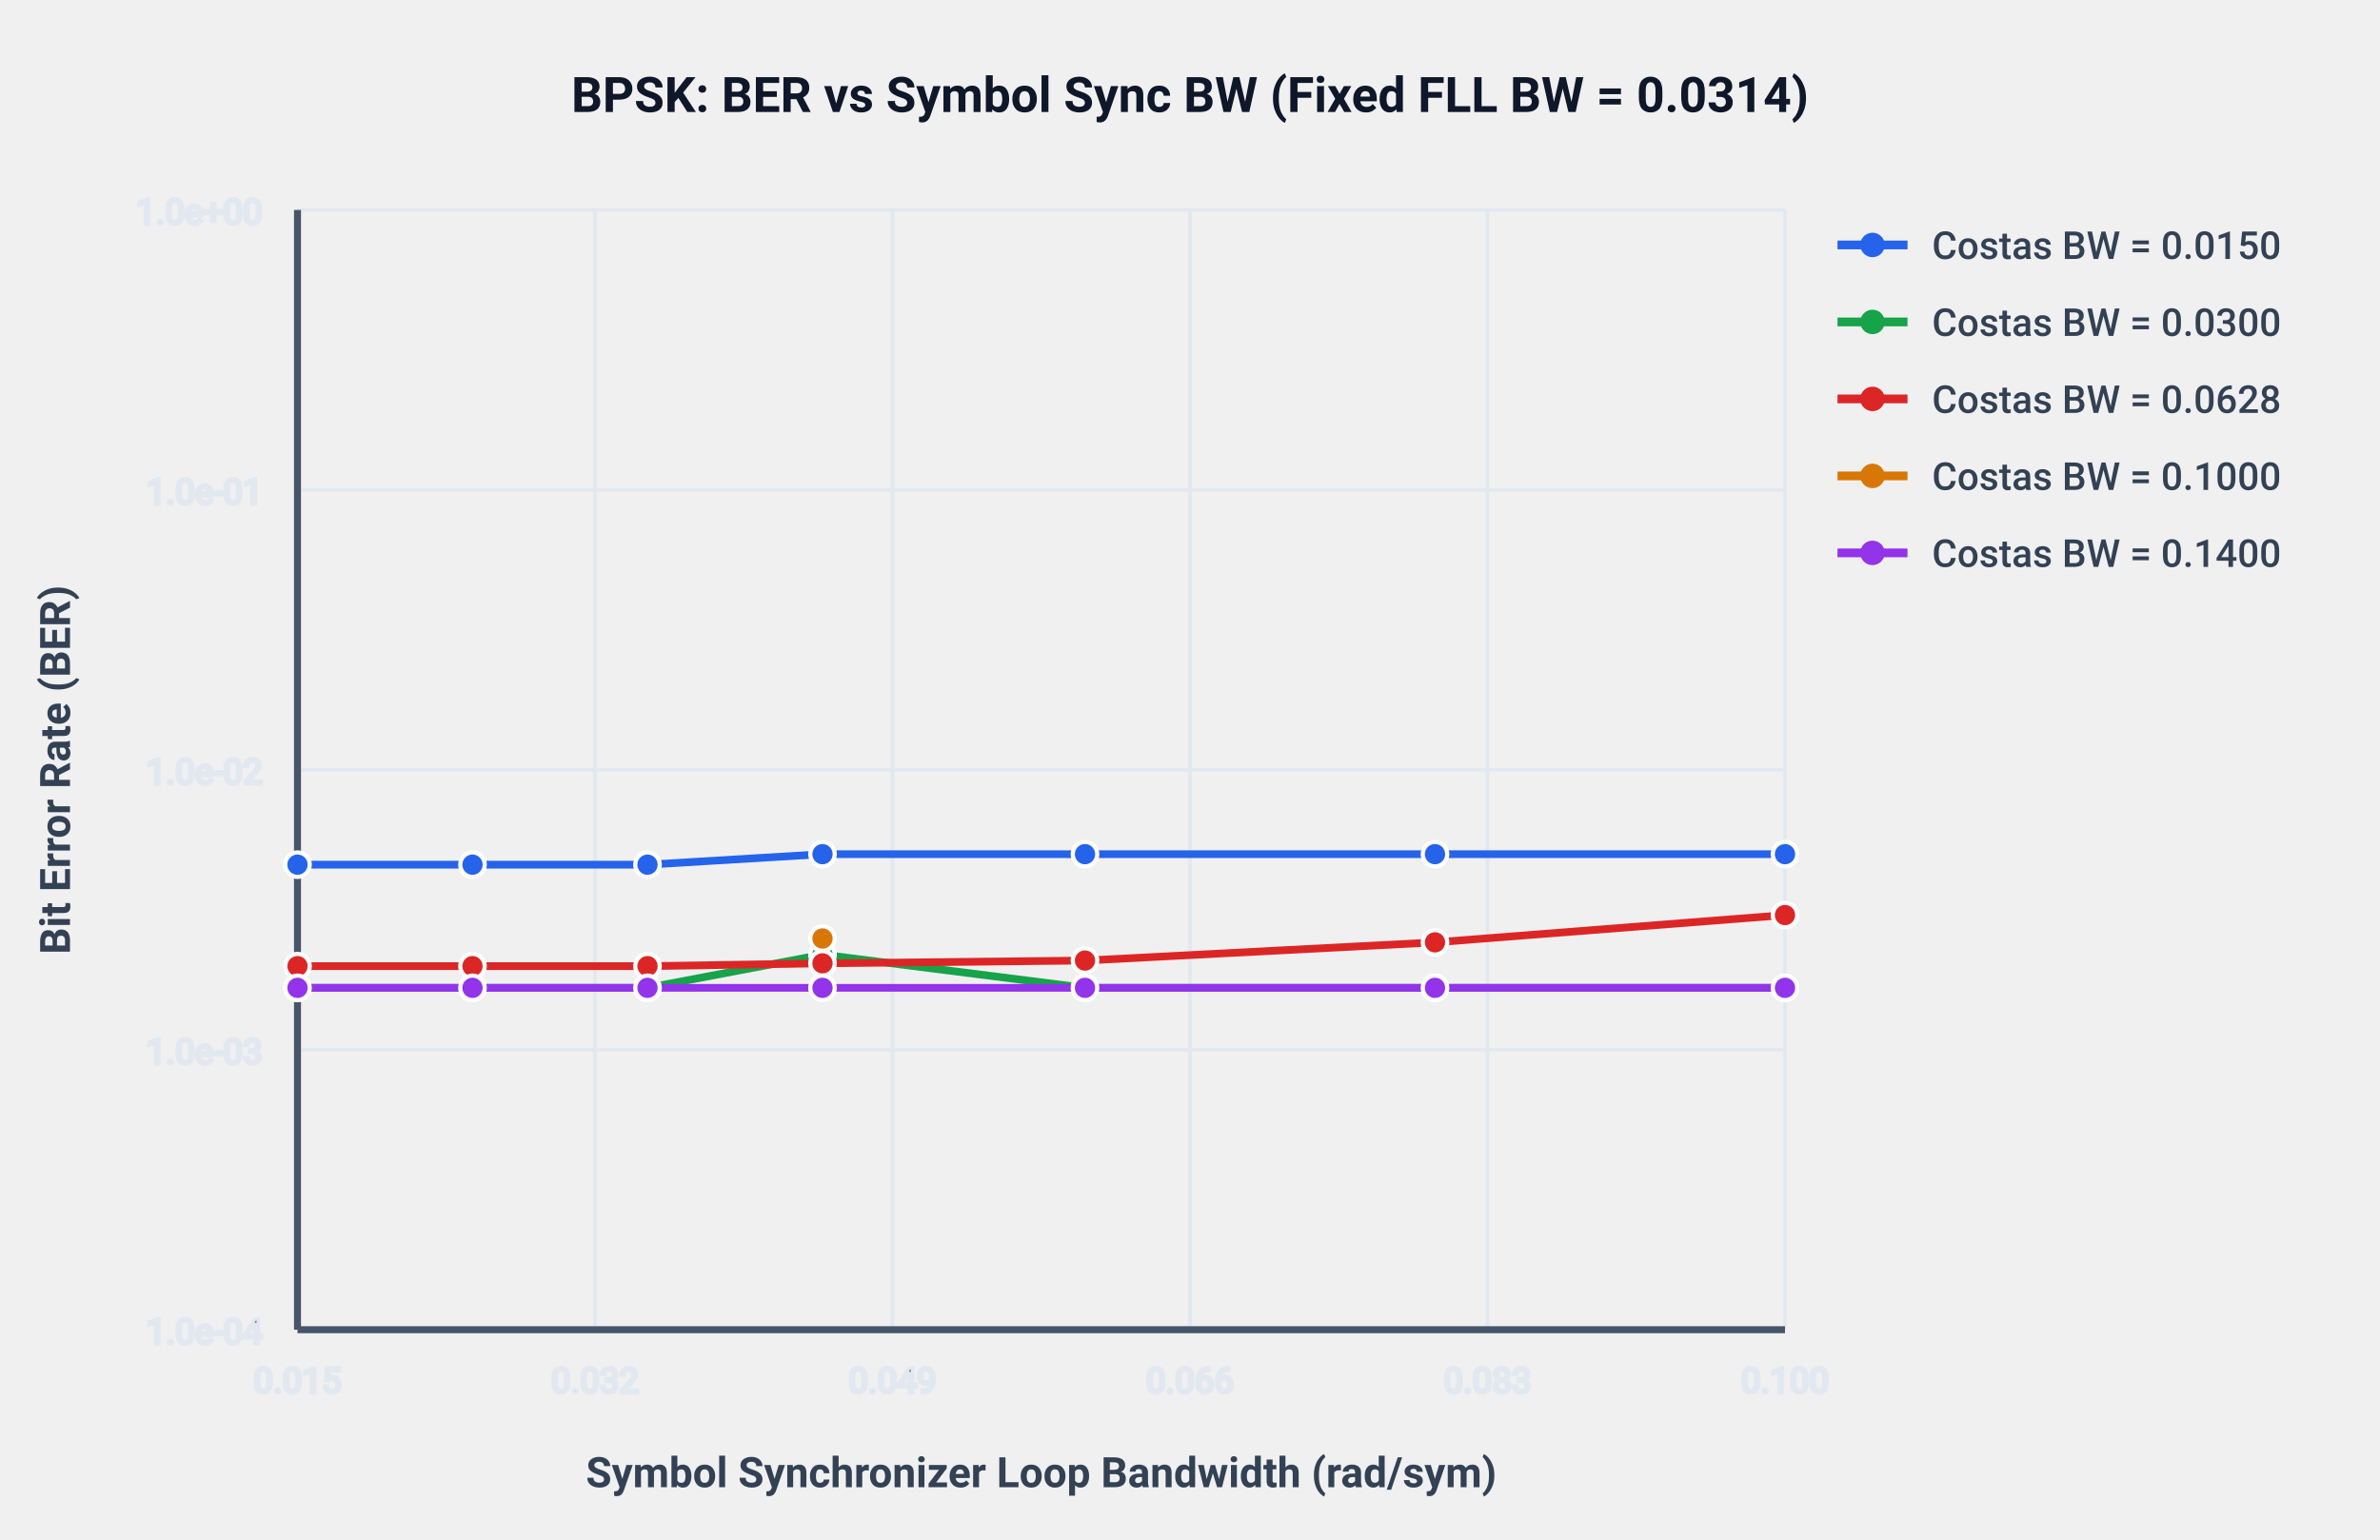
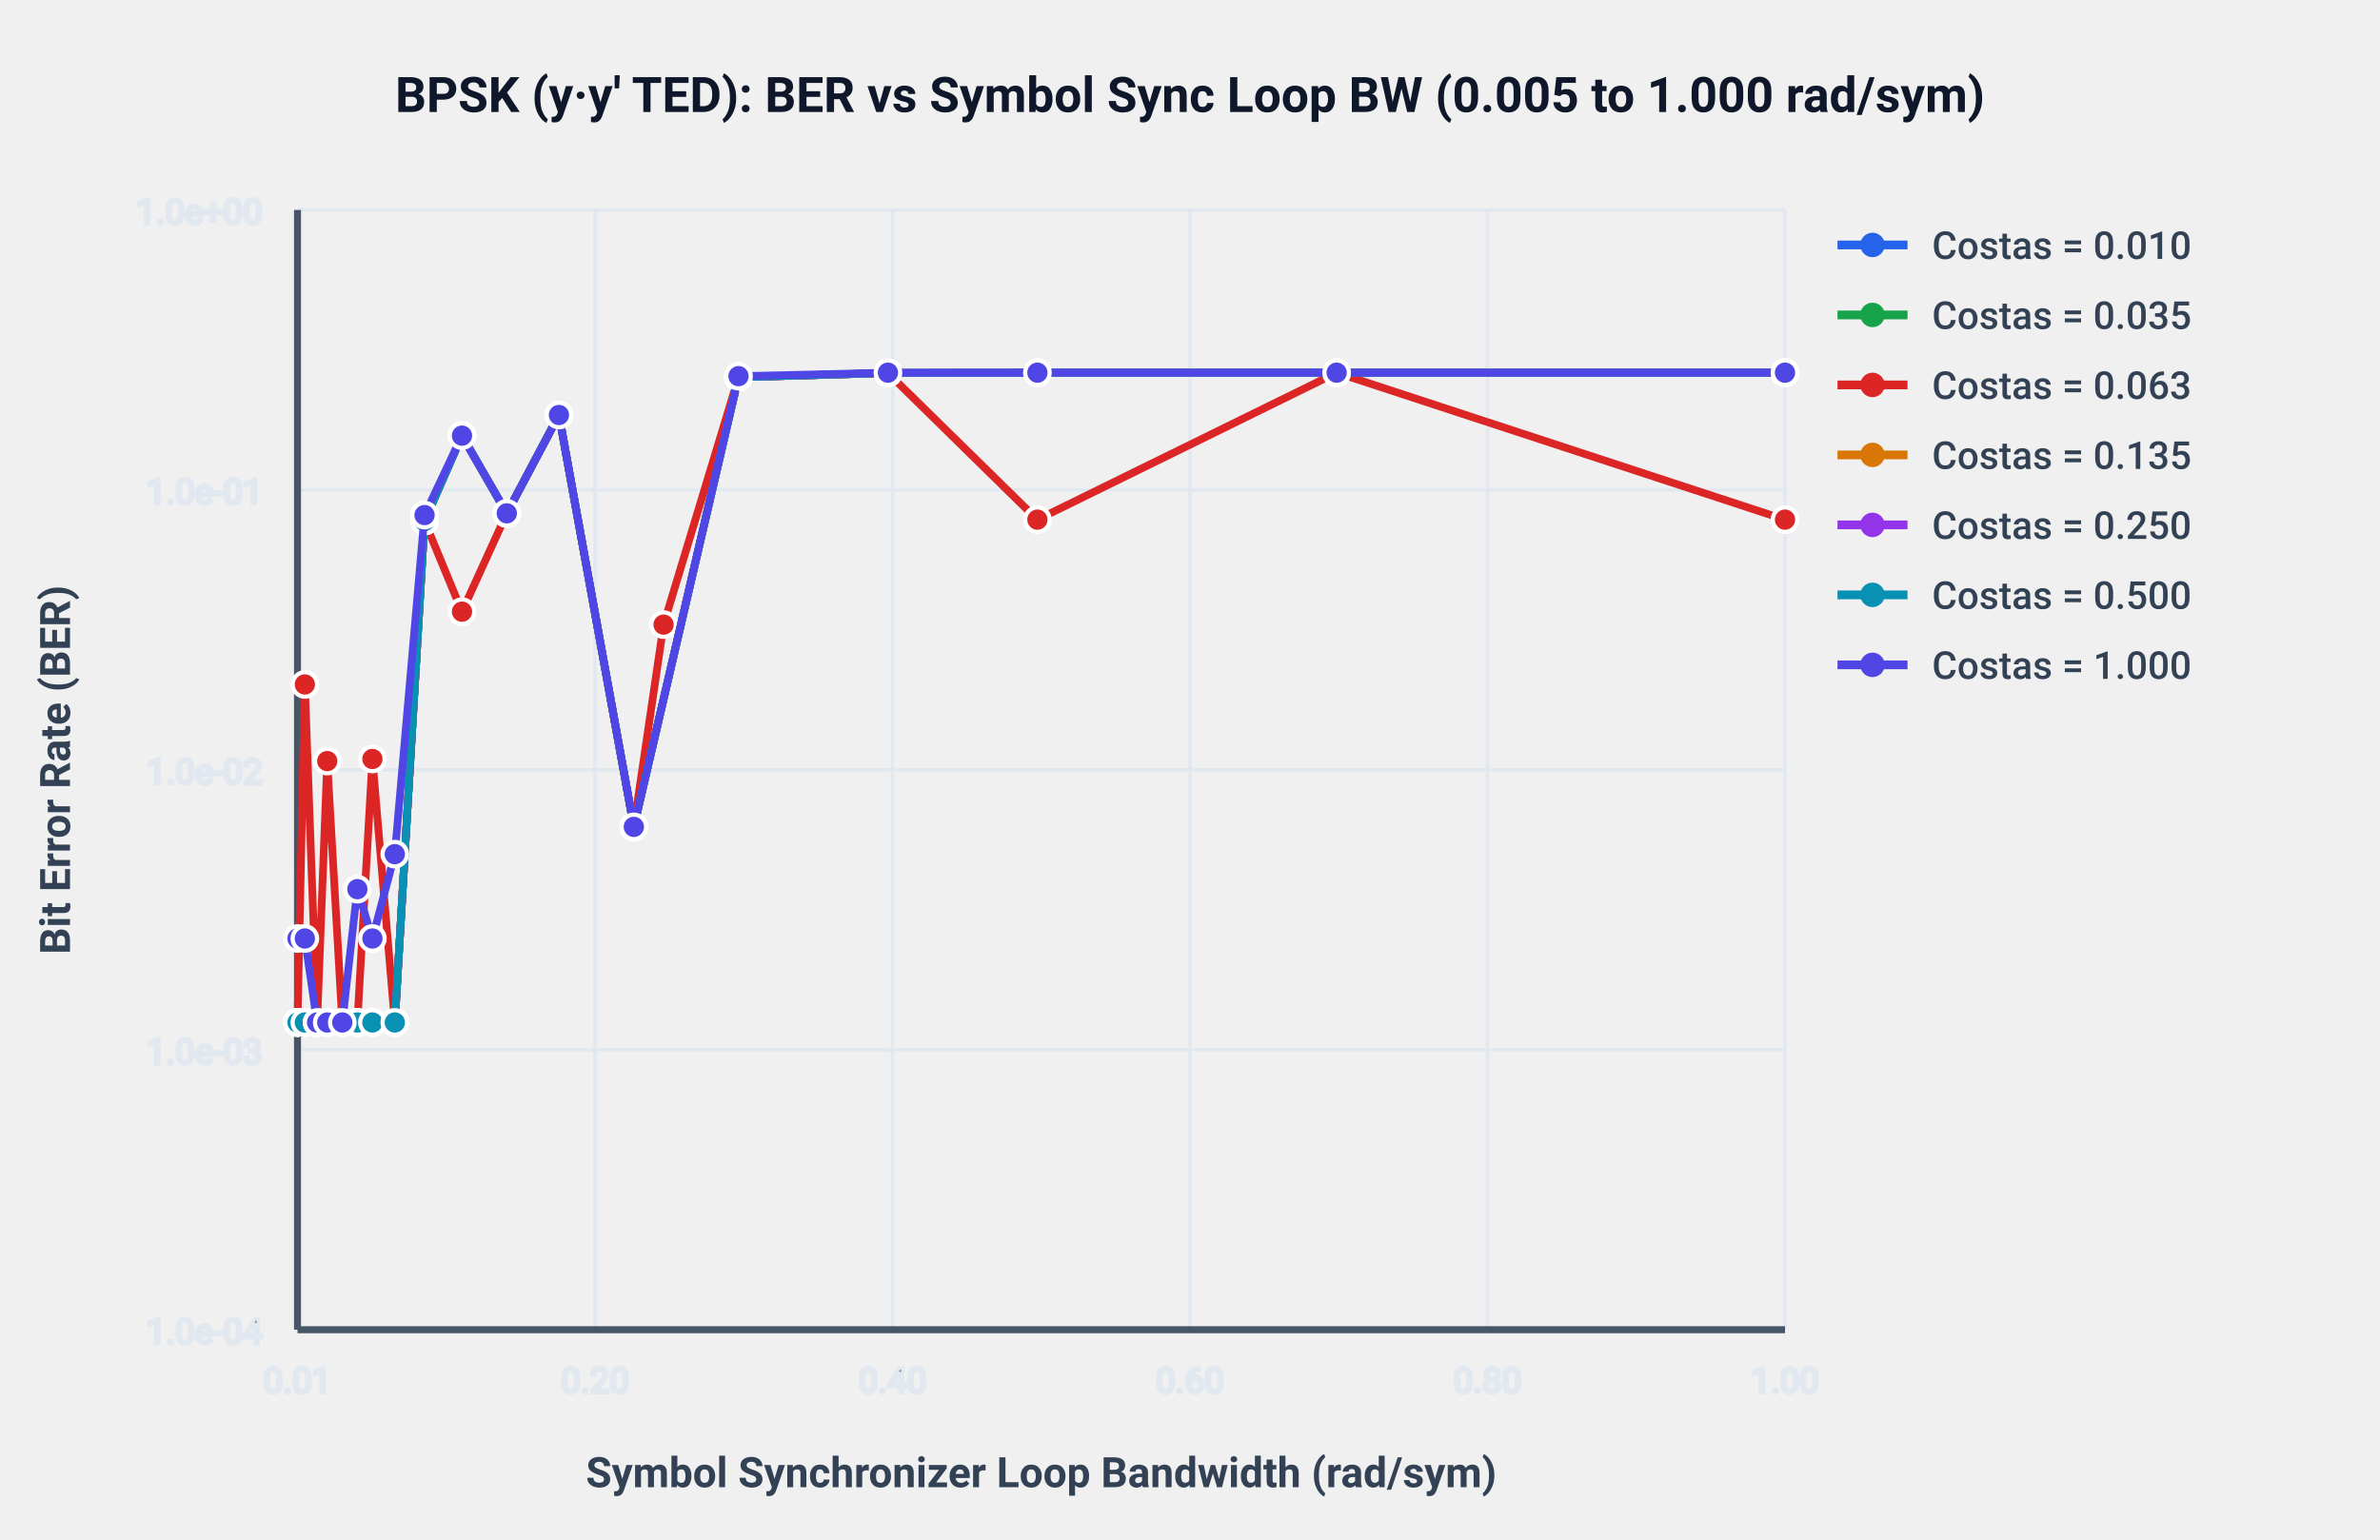
<svg xmlns="http://www.w3.org/2000/svg" viewBox="0 0 680 440" width="680" height="440" style="background:#ffffff; font-family: -apple-system, BlinkMacSystemFont, Segoe UI, Roboto, sans-serif;">
-   <text x="340.0" y="32" text-anchor="middle" font-size="14" font-weight="bold" fill="#0f172a">BPSK: BER vs Symbol Sync BW (Fixed FLL BW = 0.0314)</text>
+   <text x="340.0" y="32" text-anchor="middle" font-size="14" font-weight="bold" fill="#0f172a">BPSK (y·y' TED): BER vs Symbol Sync Loop BW (0.005 to 1.000 rad/sym)</text>
  <g stroke="#e2e8f0" stroke-width="1">
    <line x1="85" y1="60.0" x2="510" y2="60.0" />
    <text x="75" y="64.0" text-anchor="end" font-size="10" fill="#64748b">1.0e+00</text>
    <line x1="85" y1="140.0" x2="510" y2="140.0" />
    <text x="75" y="144.0" text-anchor="end" font-size="10" fill="#64748b">1.0e-01</text>
    <line x1="85" y1="220.0" x2="510" y2="220.0" />
    <text x="75" y="224.0" text-anchor="end" font-size="10" fill="#64748b">1.0e-02</text>
    <line x1="85" y1="300.0" x2="510" y2="300.0" />
    <text x="75" y="304.0" text-anchor="end" font-size="10" fill="#64748b">1.0e-03</text>
    <line x1="85" y1="380.0" x2="510" y2="380.0" />
    <text x="75" y="384.0" text-anchor="end" font-size="10" fill="#64748b">1.0e-04</text>
    <line x1="85.0" y1="60" x2="85.0" y2="380" />
-     <text x="85.0" y="398" text-anchor="middle" font-size="10" fill="#64748b">0.015</text>
+     <text x="85.0" y="398" text-anchor="middle" font-size="10" fill="#64748b">0.01</text>
    <line x1="170.0" y1="60" x2="170.0" y2="380" />
-     <text x="170.0" y="398" text-anchor="middle" font-size="10" fill="#64748b">0.032</text>
+     <text x="170.0" y="398" text-anchor="middle" font-size="10" fill="#64748b">0.20</text>
    <line x1="255.0" y1="60" x2="255.0" y2="380" />
-     <text x="255.0" y="398" text-anchor="middle" font-size="10" fill="#64748b">0.049</text>
+     <text x="255.0" y="398" text-anchor="middle" font-size="10" fill="#64748b">0.40</text>
    <line x1="340.0" y1="60" x2="340.0" y2="380" />
-     <text x="340.0" y="398" text-anchor="middle" font-size="10" fill="#64748b">0.066</text>
+     <text x="340.0" y="398" text-anchor="middle" font-size="10" fill="#64748b">0.60</text>
    <line x1="425.0" y1="60" x2="425.0" y2="380" />
-     <text x="425.0" y="398" text-anchor="middle" font-size="10" fill="#64748b">0.083</text>
-     <line x1="510.0" y1="60" x2="510.0" y2="380" />
-     <text x="510.0" y="398" text-anchor="middle" font-size="10" fill="#64748b">0.100</text>
+     <text x="425.0" y="398" text-anchor="middle" font-size="10" fill="#64748b">0.80</text>
+     <line x1="510" y1="60" x2="510" y2="380" />
+     <text x="510" y="398" text-anchor="middle" font-size="10" fill="#64748b">1.00</text>
  </g>
  <line x1="85" y1="380" x2="510" y2="380" stroke="#475569" stroke-width="2" />
  <line x1="85" y1="60" x2="85" y2="380" stroke="#475569" stroke-width="2" />
  <text x="297.5" y="425" text-anchor="middle" font-size="12" font-weight="600" fill="#334155">Symbol Synchronizer Loop Bandwidth (rad/sym)</text>
  <text transform="rotate(-90)" x="-220.0" y="20" text-anchor="middle" font-size="12" font-weight="600" fill="#334155">Bit Error Rate (BER)</text>
-   <path d="M 85.0 247.1 L 135.0 247.1 L 185.0 247.1 L 235.0 244.1 L 310.0 244.1 L 410.0 244.1 L 510.0 244.1" fill="none" stroke="#2563eb" stroke-width="2.2" />
-   <circle cx="85.0" cy="247.1" r="3.5" fill="#2563eb" stroke="#ffffff" stroke-width="1.2" />
-   <circle cx="135.0" cy="247.1" r="3.5" fill="#2563eb" stroke="#ffffff" stroke-width="1.2" />
-   <circle cx="185.0" cy="247.1" r="3.5" fill="#2563eb" stroke="#ffffff" stroke-width="1.2" />
-   <circle cx="235.0" cy="244.1" r="3.5" fill="#2563eb" stroke="#ffffff" stroke-width="1.2" />
-   <circle cx="310.0" cy="244.1" r="3.5" fill="#2563eb" stroke="#ffffff" stroke-width="1.2" />
-   <circle cx="410.0" cy="244.1" r="3.5" fill="#2563eb" stroke="#ffffff" stroke-width="1.2" />
-   <circle cx="510.0" cy="244.1" r="3.5" fill="#2563eb" stroke="#ffffff" stroke-width="1.2" />
+   <path d="M 85.0 292.2 L 87.1 292.2 L 90.6 292.2 L 93.5 292.2 L 97.8 292.2 L 102.1 292.2 L 106.4 292.2 L 112.8 292.2 L 121.3 148.9 L 132.0 124.5 L 144.8 146.7 L 159.7 118.6 L 181.1 236.3 L 211.0 107.8 L 253.7 106.6 L 296.4 106.5 L 381.9 106.5 L 510.0 106.5" fill="none" stroke="#2563eb" stroke-width="2.2" />
+   <circle cx="85.0" cy="292.2" r="3.5" fill="#2563eb" stroke="#ffffff" stroke-width="1.2" />
+   <circle cx="87.1" cy="292.2" r="3.5" fill="#2563eb" stroke="#ffffff" stroke-width="1.2" />
+   <circle cx="90.6" cy="292.2" r="3.5" fill="#2563eb" stroke="#ffffff" stroke-width="1.2" />
+   <circle cx="93.5" cy="292.2" r="3.5" fill="#2563eb" stroke="#ffffff" stroke-width="1.2" />
+   <circle cx="97.8" cy="292.2" r="3.5" fill="#2563eb" stroke="#ffffff" stroke-width="1.2" />
+   <circle cx="102.1" cy="292.2" r="3.5" fill="#2563eb" stroke="#ffffff" stroke-width="1.2" />
+   <circle cx="106.4" cy="292.2" r="3.5" fill="#2563eb" stroke="#ffffff" stroke-width="1.2" />
+   <circle cx="112.8" cy="292.2" r="3.5" fill="#2563eb" stroke="#ffffff" stroke-width="1.2" />
+   <circle cx="121.3" cy="148.9" r="3.5" fill="#2563eb" stroke="#ffffff" stroke-width="1.2" />
+   <circle cx="132.0" cy="124.5" r="3.5" fill="#2563eb" stroke="#ffffff" stroke-width="1.2" />
+   <circle cx="144.8" cy="146.7" r="3.5" fill="#2563eb" stroke="#ffffff" stroke-width="1.2" />
+   <circle cx="159.7" cy="118.6" r="3.5" fill="#2563eb" stroke="#ffffff" stroke-width="1.2" />
+   <circle cx="181.1" cy="236.3" r="3.5" fill="#2563eb" stroke="#ffffff" stroke-width="1.2" />
+   <circle cx="211.0" cy="107.8" r="3.5" fill="#2563eb" stroke="#ffffff" stroke-width="1.2" />
+   <circle cx="253.7" cy="106.6" r="3.5" fill="#2563eb" stroke="#ffffff" stroke-width="1.2" />
+   <circle cx="296.4" cy="106.5" r="3.5" fill="#2563eb" stroke="#ffffff" stroke-width="1.2" />
+   <circle cx="381.9" cy="106.5" r="3.5" fill="#2563eb" stroke="#ffffff" stroke-width="1.2" />
+   <circle cx="510.0" cy="106.5" r="3.5" fill="#2563eb" stroke="#ffffff" stroke-width="1.2" />
  <line x1="525" y1="70" x2="545" y2="70" stroke="#2563eb" stroke-width="2.5" />
  <circle cx="535" cy="70" r="3.5" fill="#2563eb" />
-   <text x="552" y="74" font-size="11" font-weight="500" fill="#334155">Costas BW = 0.0150</text>
-   <path d="M 85.0 282.3 L 135.0 282.3 L 185.0 282.3 L 235.0 272.8 L 310.0 282.3 L 410.0 282.3 L 510.0 282.3" fill="none" stroke="#16a34a" stroke-width="2.2" />
-   <circle cx="85.0" cy="282.3" r="3.5" fill="#16a34a" stroke="#ffffff" stroke-width="1.2" />
-   <circle cx="135.0" cy="282.3" r="3.5" fill="#16a34a" stroke="#ffffff" stroke-width="1.2" />
-   <circle cx="185.0" cy="282.3" r="3.5" fill="#16a34a" stroke="#ffffff" stroke-width="1.2" />
-   <circle cx="235.0" cy="272.8" r="3.5" fill="#16a34a" stroke="#ffffff" stroke-width="1.2" />
-   <circle cx="310.0" cy="282.3" r="3.5" fill="#16a34a" stroke="#ffffff" stroke-width="1.2" />
-   <circle cx="410.0" cy="282.3" r="3.5" fill="#16a34a" stroke="#ffffff" stroke-width="1.2" />
-   <circle cx="510.0" cy="282.3" r="3.5" fill="#16a34a" stroke="#ffffff" stroke-width="1.2" />
-   <line x1="525" y1="92" x2="545" y2="92" stroke="#16a34a" stroke-width="2.5" />
-   <circle cx="535" cy="92" r="3.5" fill="#16a34a" />
-   <text x="552" y="96" font-size="11" font-weight="500" fill="#334155">Costas BW = 0.0300</text>
-   <path d="M 85.0 276.1 L 135.0 276.1 L 185.0 276.1 L 235.0 275.3 L 310.0 274.5 L 410.0 269.3 L 510.0 261.5" fill="none" stroke="#dc2626" stroke-width="2.2" />
-   <circle cx="85.0" cy="276.1" r="3.5" fill="#dc2626" stroke="#ffffff" stroke-width="1.2" />
-   <circle cx="135.0" cy="276.1" r="3.5" fill="#dc2626" stroke="#ffffff" stroke-width="1.2" />
-   <circle cx="185.0" cy="276.1" r="3.5" fill="#dc2626" stroke="#ffffff" stroke-width="1.2" />
-   <circle cx="235.0" cy="275.3" r="3.5" fill="#dc2626" stroke="#ffffff" stroke-width="1.2" />
-   <circle cx="310.0" cy="274.5" r="3.5" fill="#dc2626" stroke="#ffffff" stroke-width="1.2" />
-   <circle cx="410.0" cy="269.3" r="3.5" fill="#dc2626" stroke="#ffffff" stroke-width="1.2" />
-   <circle cx="510.0" cy="261.5" r="3.5" fill="#dc2626" stroke="#ffffff" stroke-width="1.2" />
-   <line x1="525" y1="114" x2="545" y2="114" stroke="#dc2626" stroke-width="2.5" />
-   <circle cx="535" cy="114" r="3.5" fill="#dc2626" />
-   <text x="552" y="118" font-size="11" font-weight="500" fill="#334155">Costas BW = 0.0628</text>
-   <path d="M 235.0 268.2" fill="none" stroke="#d97706" stroke-width="2.2" />
-   <circle cx="235.0" cy="268.2" r="3.5" fill="#d97706" stroke="#ffffff" stroke-width="1.2" />
-   <line x1="525" y1="136" x2="545" y2="136" stroke="#d97706" stroke-width="2.5" />
-   <circle cx="535" cy="136" r="3.5" fill="#d97706" />
-   <text x="552" y="140" font-size="11" font-weight="500" fill="#334155">Costas BW = 0.1000</text>
-   <path d="M 85.0 282.3 L 135.0 282.3 L 185.0 282.3 L 235.0 282.3 L 310.0 282.3 L 410.0 282.3 L 510.0 282.3" fill="none" stroke="#9333ea" stroke-width="2.2" />
-   <circle cx="85.0" cy="282.3" r="3.5" fill="#9333ea" stroke="#ffffff" stroke-width="1.2" />
-   <circle cx="135.0" cy="282.3" r="3.5" fill="#9333ea" stroke="#ffffff" stroke-width="1.2" />
-   <circle cx="185.0" cy="282.3" r="3.5" fill="#9333ea" stroke="#ffffff" stroke-width="1.2" />
-   <circle cx="235.0" cy="282.3" r="3.5" fill="#9333ea" stroke="#ffffff" stroke-width="1.2" />
-   <circle cx="310.0" cy="282.3" r="3.5" fill="#9333ea" stroke="#ffffff" stroke-width="1.2" />
-   <circle cx="410.0" cy="282.3" r="3.5" fill="#9333ea" stroke="#ffffff" stroke-width="1.2" />
-   <circle cx="510.0" cy="282.3" r="3.5" fill="#9333ea" stroke="#ffffff" stroke-width="1.2" />
-   <line x1="525" y1="158" x2="545" y2="158" stroke="#9333ea" stroke-width="2.5" />
-   <circle cx="535" cy="158" r="3.5" fill="#9333ea" />
-   <text x="552" y="162" font-size="11" font-weight="500" fill="#334155">Costas BW = 0.1400</text>
+   <text x="552" y="74" font-size="11" font-weight="500" fill="#334155">Costas = 0.010</text>
+   <path d="M 85.0 292.2 L 87.1 292.2 L 90.6 292.2 L 93.5 292.2 L 97.8 292.2 L 102.1 292.2 L 106.4 292.2 L 112.8 292.2 L 121.3 148.9 L 132.0 124.5 L 144.8 146.7 L 159.7 118.6 L 181.1 236.3 L 211.0 107.8 L 253.7 106.6 L 296.4 106.5 L 381.9 106.5 L 510.0 106.5" fill="none" stroke="#16a34a" stroke-width="2.2" />
+   <circle cx="85.0" cy="292.2" r="3.5" fill="#16a34a" stroke="#ffffff" stroke-width="1.2" />
+   <circle cx="87.1" cy="292.2" r="3.5" fill="#16a34a" stroke="#ffffff" stroke-width="1.2" />
+   <circle cx="90.6" cy="292.2" r="3.5" fill="#16a34a" stroke="#ffffff" stroke-width="1.2" />
+   <circle cx="93.5" cy="292.2" r="3.5" fill="#16a34a" stroke="#ffffff" stroke-width="1.2" />
+   <circle cx="97.8" cy="292.2" r="3.5" fill="#16a34a" stroke="#ffffff" stroke-width="1.2" />
+   <circle cx="102.1" cy="292.2" r="3.5" fill="#16a34a" stroke="#ffffff" stroke-width="1.2" />
+   <circle cx="106.4" cy="292.2" r="3.5" fill="#16a34a" stroke="#ffffff" stroke-width="1.2" />
+   <circle cx="112.8" cy="292.2" r="3.5" fill="#16a34a" stroke="#ffffff" stroke-width="1.2" />
+   <circle cx="121.3" cy="148.9" r="3.5" fill="#16a34a" stroke="#ffffff" stroke-width="1.2" />
+   <circle cx="132.0" cy="124.5" r="3.5" fill="#16a34a" stroke="#ffffff" stroke-width="1.2" />
+   <circle cx="144.8" cy="146.7" r="3.5" fill="#16a34a" stroke="#ffffff" stroke-width="1.2" />
+   <circle cx="159.7" cy="118.6" r="3.5" fill="#16a34a" stroke="#ffffff" stroke-width="1.2" />
+   <circle cx="181.1" cy="236.3" r="3.5" fill="#16a34a" stroke="#ffffff" stroke-width="1.2" />
+   <circle cx="211.0" cy="107.8" r="3.5" fill="#16a34a" stroke="#ffffff" stroke-width="1.2" />
+   <circle cx="253.7" cy="106.6" r="3.5" fill="#16a34a" stroke="#ffffff" stroke-width="1.2" />
+   <circle cx="296.4" cy="106.5" r="3.5" fill="#16a34a" stroke="#ffffff" stroke-width="1.2" />
+   <circle cx="381.9" cy="106.5" r="3.5" fill="#16a34a" stroke="#ffffff" stroke-width="1.2" />
+   <circle cx="510.0" cy="106.5" r="3.5" fill="#16a34a" stroke="#ffffff" stroke-width="1.2" />
+   <line x1="525" y1="90" x2="545" y2="90" stroke="#16a34a" stroke-width="2.5" />
+   <circle cx="535" cy="90" r="3.5" fill="#16a34a" />
+   <text x="552" y="94" font-size="11" font-weight="500" fill="#334155">Costas = 0.035</text>
+   <path d="M 85.0 292.2 L 87.1 195.6 L 90.6 292.2 L 93.5 217.5 L 97.8 292.2 L 102.1 292.2 L 106.4 216.9 L 112.8 292.2 L 121.3 148.9 L 132.0 174.8 L 144.8 146.7 L 159.7 118.6 L 181.1 236.3 L 189.6 178.5 L 211.0 107.8 L 253.7 106.6 L 296.4 148.5 L 381.9 106.5 L 510.0 148.5" fill="none" stroke="#dc2626" stroke-width="2.2" />
+   <circle cx="85.0" cy="292.2" r="3.5" fill="#dc2626" stroke="#ffffff" stroke-width="1.2" />
+   <circle cx="87.1" cy="195.6" r="3.5" fill="#dc2626" stroke="#ffffff" stroke-width="1.2" />
+   <circle cx="90.6" cy="292.2" r="3.5" fill="#dc2626" stroke="#ffffff" stroke-width="1.2" />
+   <circle cx="93.5" cy="217.5" r="3.5" fill="#dc2626" stroke="#ffffff" stroke-width="1.2" />
+   <circle cx="97.8" cy="292.2" r="3.5" fill="#dc2626" stroke="#ffffff" stroke-width="1.2" />
+   <circle cx="102.1" cy="292.2" r="3.5" fill="#dc2626" stroke="#ffffff" stroke-width="1.2" />
+   <circle cx="106.4" cy="216.9" r="3.5" fill="#dc2626" stroke="#ffffff" stroke-width="1.2" />
+   <circle cx="112.8" cy="292.2" r="3.5" fill="#dc2626" stroke="#ffffff" stroke-width="1.2" />
+   <circle cx="121.3" cy="148.9" r="3.5" fill="#dc2626" stroke="#ffffff" stroke-width="1.2" />
+   <circle cx="132.0" cy="174.8" r="3.5" fill="#dc2626" stroke="#ffffff" stroke-width="1.2" />
+   <circle cx="144.8" cy="146.7" r="3.5" fill="#dc2626" stroke="#ffffff" stroke-width="1.2" />
+   <circle cx="159.7" cy="118.6" r="3.5" fill="#dc2626" stroke="#ffffff" stroke-width="1.2" />
+   <circle cx="181.1" cy="236.3" r="3.5" fill="#dc2626" stroke="#ffffff" stroke-width="1.2" />
+   <circle cx="189.6" cy="178.5" r="3.5" fill="#dc2626" stroke="#ffffff" stroke-width="1.2" />
+   <circle cx="211.0" cy="107.8" r="3.5" fill="#dc2626" stroke="#ffffff" stroke-width="1.2" />
+   <circle cx="253.7" cy="106.6" r="3.5" fill="#dc2626" stroke="#ffffff" stroke-width="1.2" />
+   <circle cx="296.4" cy="148.5" r="3.5" fill="#dc2626" stroke="#ffffff" stroke-width="1.2" />
+   <circle cx="381.9" cy="106.5" r="3.5" fill="#dc2626" stroke="#ffffff" stroke-width="1.2" />
+   <circle cx="510.0" cy="148.5" r="3.5" fill="#dc2626" stroke="#ffffff" stroke-width="1.2" />
+   <line x1="525" y1="110" x2="545" y2="110" stroke="#dc2626" stroke-width="2.5" />
+   <circle cx="535" cy="110" r="3.5" fill="#dc2626" />
+   <text x="552" y="114" font-size="11" font-weight="500" fill="#334155">Costas = 0.063</text>
+   <path d="M 85.0 292.2 L 87.1 292.2 L 90.6 292.2 L 93.5 292.2 L 97.8 292.2 L 102.1 292.2 L 106.4 292.2 L 112.8 292.2 L 121.3 148.9 L 132.0 124.5 L 144.8 146.7 L 159.7 118.6 L 181.1 236.3 L 211.0 107.8 L 253.7 106.6 L 296.4 106.5 L 381.9 106.5 L 510.0 106.5" fill="none" stroke="#d97706" stroke-width="2.2" />
+   <circle cx="85.0" cy="292.2" r="3.5" fill="#d97706" stroke="#ffffff" stroke-width="1.2" />
+   <circle cx="87.1" cy="292.2" r="3.5" fill="#d97706" stroke="#ffffff" stroke-width="1.2" />
+   <circle cx="90.6" cy="292.2" r="3.5" fill="#d97706" stroke="#ffffff" stroke-width="1.2" />
+   <circle cx="93.5" cy="292.2" r="3.5" fill="#d97706" stroke="#ffffff" stroke-width="1.2" />
+   <circle cx="97.8" cy="292.2" r="3.5" fill="#d97706" stroke="#ffffff" stroke-width="1.2" />
+   <circle cx="102.1" cy="292.2" r="3.5" fill="#d97706" stroke="#ffffff" stroke-width="1.2" />
+   <circle cx="106.4" cy="292.2" r="3.5" fill="#d97706" stroke="#ffffff" stroke-width="1.2" />
+   <circle cx="112.8" cy="292.2" r="3.5" fill="#d97706" stroke="#ffffff" stroke-width="1.2" />
+   <circle cx="121.3" cy="148.9" r="3.5" fill="#d97706" stroke="#ffffff" stroke-width="1.2" />
+   <circle cx="132.0" cy="124.5" r="3.5" fill="#d97706" stroke="#ffffff" stroke-width="1.2" />
+   <circle cx="144.8" cy="146.7" r="3.5" fill="#d97706" stroke="#ffffff" stroke-width="1.2" />
+   <circle cx="159.7" cy="118.6" r="3.5" fill="#d97706" stroke="#ffffff" stroke-width="1.2" />
+   <circle cx="181.1" cy="236.3" r="3.5" fill="#d97706" stroke="#ffffff" stroke-width="1.2" />
+   <circle cx="211.0" cy="107.8" r="3.5" fill="#d97706" stroke="#ffffff" stroke-width="1.2" />
+   <circle cx="253.7" cy="106.6" r="3.5" fill="#d97706" stroke="#ffffff" stroke-width="1.2" />
+   <circle cx="296.4" cy="106.5" r="3.5" fill="#d97706" stroke="#ffffff" stroke-width="1.2" />
+   <circle cx="381.9" cy="106.5" r="3.5" fill="#d97706" stroke="#ffffff" stroke-width="1.2" />
+   <circle cx="510.0" cy="106.5" r="3.5" fill="#d97706" stroke="#ffffff" stroke-width="1.2" />
+   <line x1="525" y1="130" x2="545" y2="130" stroke="#d97706" stroke-width="2.5" />
+   <circle cx="535" cy="130" r="3.5" fill="#d97706" />
+   <text x="552" y="134" font-size="11" font-weight="500" fill="#334155">Costas = 0.135</text>
+   <path d="M 85.0 292.2 L 87.1 292.2 L 90.6 292.2 L 93.5 292.2 L 97.8 292.2 L 102.1 292.2 L 106.4 292.2 L 112.8 292.2 L 121.3 148.9 L 132.0 124.5 L 144.8 146.7 L 159.7 118.6 L 181.1 236.3 L 211.0 107.8 L 253.7 106.6 L 296.4 106.5 L 381.9 106.5 L 510.0 106.5" fill="none" stroke="#9333ea" stroke-width="2.2" />
+   <circle cx="85.0" cy="292.2" r="3.5" fill="#9333ea" stroke="#ffffff" stroke-width="1.2" />
+   <circle cx="87.1" cy="292.2" r="3.5" fill="#9333ea" stroke="#ffffff" stroke-width="1.2" />
+   <circle cx="90.6" cy="292.2" r="3.5" fill="#9333ea" stroke="#ffffff" stroke-width="1.2" />
+   <circle cx="93.5" cy="292.2" r="3.5" fill="#9333ea" stroke="#ffffff" stroke-width="1.2" />
+   <circle cx="97.8" cy="292.2" r="3.5" fill="#9333ea" stroke="#ffffff" stroke-width="1.2" />
+   <circle cx="102.1" cy="292.2" r="3.5" fill="#9333ea" stroke="#ffffff" stroke-width="1.2" />
+   <circle cx="106.4" cy="292.2" r="3.5" fill="#9333ea" stroke="#ffffff" stroke-width="1.2" />
+   <circle cx="112.8" cy="292.2" r="3.5" fill="#9333ea" stroke="#ffffff" stroke-width="1.2" />
+   <circle cx="121.3" cy="148.9" r="3.5" fill="#9333ea" stroke="#ffffff" stroke-width="1.2" />
+   <circle cx="132.0" cy="124.5" r="3.5" fill="#9333ea" stroke="#ffffff" stroke-width="1.2" />
+   <circle cx="144.8" cy="146.7" r="3.5" fill="#9333ea" stroke="#ffffff" stroke-width="1.2" />
+   <circle cx="159.7" cy="118.6" r="3.5" fill="#9333ea" stroke="#ffffff" stroke-width="1.2" />
+   <circle cx="181.1" cy="236.3" r="3.5" fill="#9333ea" stroke="#ffffff" stroke-width="1.2" />
+   <circle cx="211.0" cy="107.8" r="3.5" fill="#9333ea" stroke="#ffffff" stroke-width="1.2" />
+   <circle cx="253.7" cy="106.6" r="3.5" fill="#9333ea" stroke="#ffffff" stroke-width="1.2" />
+   <circle cx="296.4" cy="106.5" r="3.5" fill="#9333ea" stroke="#ffffff" stroke-width="1.2" />
+   <circle cx="381.9" cy="106.5" r="3.5" fill="#9333ea" stroke="#ffffff" stroke-width="1.2" />
+   <circle cx="510.0" cy="106.5" r="3.5" fill="#9333ea" stroke="#ffffff" stroke-width="1.2" />
+   <line x1="525" y1="150" x2="545" y2="150" stroke="#9333ea" stroke-width="2.5" />
+   <circle cx="535" cy="150" r="3.5" fill="#9333ea" />
+   <text x="552" y="154" font-size="11" font-weight="500" fill="#334155">Costas = 0.250</text>
+   <path d="M 85.0 292.2 L 87.1 292.2 L 90.6 292.2 L 93.5 292.2 L 97.8 292.2 L 102.1 292.2 L 106.4 292.2 L 112.8 292.2 L 121.3 148.9 L 132.0 124.5 L 144.8 146.7 L 159.7 118.6 L 181.1 236.3 L 211.0 107.8 L 253.7 106.6 L 296.4 106.5 L 381.9 106.5 L 510.0 106.5" fill="none" stroke="#0891b2" stroke-width="2.2" />
+   <circle cx="85.0" cy="292.2" r="3.5" fill="#0891b2" stroke="#ffffff" stroke-width="1.2" />
+   <circle cx="87.1" cy="292.2" r="3.5" fill="#0891b2" stroke="#ffffff" stroke-width="1.2" />
+   <circle cx="90.6" cy="292.2" r="3.5" fill="#0891b2" stroke="#ffffff" stroke-width="1.2" />
+   <circle cx="93.5" cy="292.2" r="3.5" fill="#0891b2" stroke="#ffffff" stroke-width="1.2" />
+   <circle cx="97.8" cy="292.2" r="3.5" fill="#0891b2" stroke="#ffffff" stroke-width="1.2" />
+   <circle cx="102.1" cy="292.2" r="3.5" fill="#0891b2" stroke="#ffffff" stroke-width="1.2" />
+   <circle cx="106.4" cy="292.2" r="3.5" fill="#0891b2" stroke="#ffffff" stroke-width="1.2" />
+   <circle cx="112.8" cy="292.2" r="3.5" fill="#0891b2" stroke="#ffffff" stroke-width="1.2" />
+   <circle cx="121.3" cy="148.9" r="3.5" fill="#0891b2" stroke="#ffffff" stroke-width="1.2" />
+   <circle cx="132.0" cy="124.5" r="3.5" fill="#0891b2" stroke="#ffffff" stroke-width="1.2" />
+   <circle cx="144.8" cy="146.7" r="3.5" fill="#0891b2" stroke="#ffffff" stroke-width="1.2" />
+   <circle cx="159.7" cy="118.6" r="3.5" fill="#0891b2" stroke="#ffffff" stroke-width="1.2" />
+   <circle cx="181.1" cy="236.3" r="3.5" fill="#0891b2" stroke="#ffffff" stroke-width="1.2" />
+   <circle cx="211.0" cy="107.8" r="3.5" fill="#0891b2" stroke="#ffffff" stroke-width="1.2" />
+   <circle cx="253.7" cy="106.6" r="3.5" fill="#0891b2" stroke="#ffffff" stroke-width="1.2" />
+   <circle cx="296.4" cy="106.5" r="3.5" fill="#0891b2" stroke="#ffffff" stroke-width="1.2" />
+   <circle cx="381.9" cy="106.5" r="3.5" fill="#0891b2" stroke="#ffffff" stroke-width="1.2" />
+   <circle cx="510.0" cy="106.5" r="3.5" fill="#0891b2" stroke="#ffffff" stroke-width="1.2" />
+   <line x1="525" y1="170" x2="545" y2="170" stroke="#0891b2" stroke-width="2.5" />
+   <circle cx="535" cy="170" r="3.5" fill="#0891b2" />
+   <text x="552" y="174" font-size="11" font-weight="500" fill="#334155">Costas = 0.500</text>
+   <path d="M 85.0 268.2 L 87.1 268.2 L 90.6 292.2 L 93.5 292.2 L 97.8 292.2 L 102.1 254.1 L 106.4 268.2 L 112.8 244.1 L 121.3 147.2 L 132.0 124.5 L 144.8 146.7 L 159.7 118.6 L 181.1 236.3 L 211.0 107.5 L 253.7 106.5 L 296.4 106.5 L 381.9 106.5 L 510.0 106.5" fill="none" stroke="#4f46e5" stroke-width="2.2" />
+   <circle cx="85.0" cy="268.2" r="3.5" fill="#4f46e5" stroke="#ffffff" stroke-width="1.2" />
+   <circle cx="87.1" cy="268.2" r="3.5" fill="#4f46e5" stroke="#ffffff" stroke-width="1.2" />
+   <circle cx="90.6" cy="292.2" r="3.5" fill="#4f46e5" stroke="#ffffff" stroke-width="1.2" />
+   <circle cx="93.5" cy="292.2" r="3.5" fill="#4f46e5" stroke="#ffffff" stroke-width="1.2" />
+   <circle cx="97.8" cy="292.2" r="3.5" fill="#4f46e5" stroke="#ffffff" stroke-width="1.2" />
+   <circle cx="102.1" cy="254.1" r="3.5" fill="#4f46e5" stroke="#ffffff" stroke-width="1.2" />
+   <circle cx="106.4" cy="268.2" r="3.5" fill="#4f46e5" stroke="#ffffff" stroke-width="1.2" />
+   <circle cx="112.8" cy="244.1" r="3.5" fill="#4f46e5" stroke="#ffffff" stroke-width="1.2" />
+   <circle cx="121.3" cy="147.2" r="3.5" fill="#4f46e5" stroke="#ffffff" stroke-width="1.2" />
+   <circle cx="132.0" cy="124.5" r="3.5" fill="#4f46e5" stroke="#ffffff" stroke-width="1.2" />
+   <circle cx="144.8" cy="146.7" r="3.5" fill="#4f46e5" stroke="#ffffff" stroke-width="1.2" />
+   <circle cx="159.7" cy="118.6" r="3.5" fill="#4f46e5" stroke="#ffffff" stroke-width="1.2" />
+   <circle cx="181.1" cy="236.3" r="3.5" fill="#4f46e5" stroke="#ffffff" stroke-width="1.2" />
+   <circle cx="211.0" cy="107.5" r="3.5" fill="#4f46e5" stroke="#ffffff" stroke-width="1.2" />
+   <circle cx="253.7" cy="106.5" r="3.5" fill="#4f46e5" stroke="#ffffff" stroke-width="1.2" />
+   <circle cx="296.4" cy="106.5" r="3.5" fill="#4f46e5" stroke="#ffffff" stroke-width="1.2" />
+   <circle cx="381.9" cy="106.5" r="3.5" fill="#4f46e5" stroke="#ffffff" stroke-width="1.2" />
+   <circle cx="510.0" cy="106.5" r="3.5" fill="#4f46e5" stroke="#ffffff" stroke-width="1.2" />
+   <line x1="525" y1="190" x2="545" y2="190" stroke="#4f46e5" stroke-width="2.5" />
+   <circle cx="535" cy="190" r="3.5" fill="#4f46e5" />
+   <text x="552" y="194" font-size="11" font-weight="500" fill="#334155">Costas = 1.000</text>
</svg>
